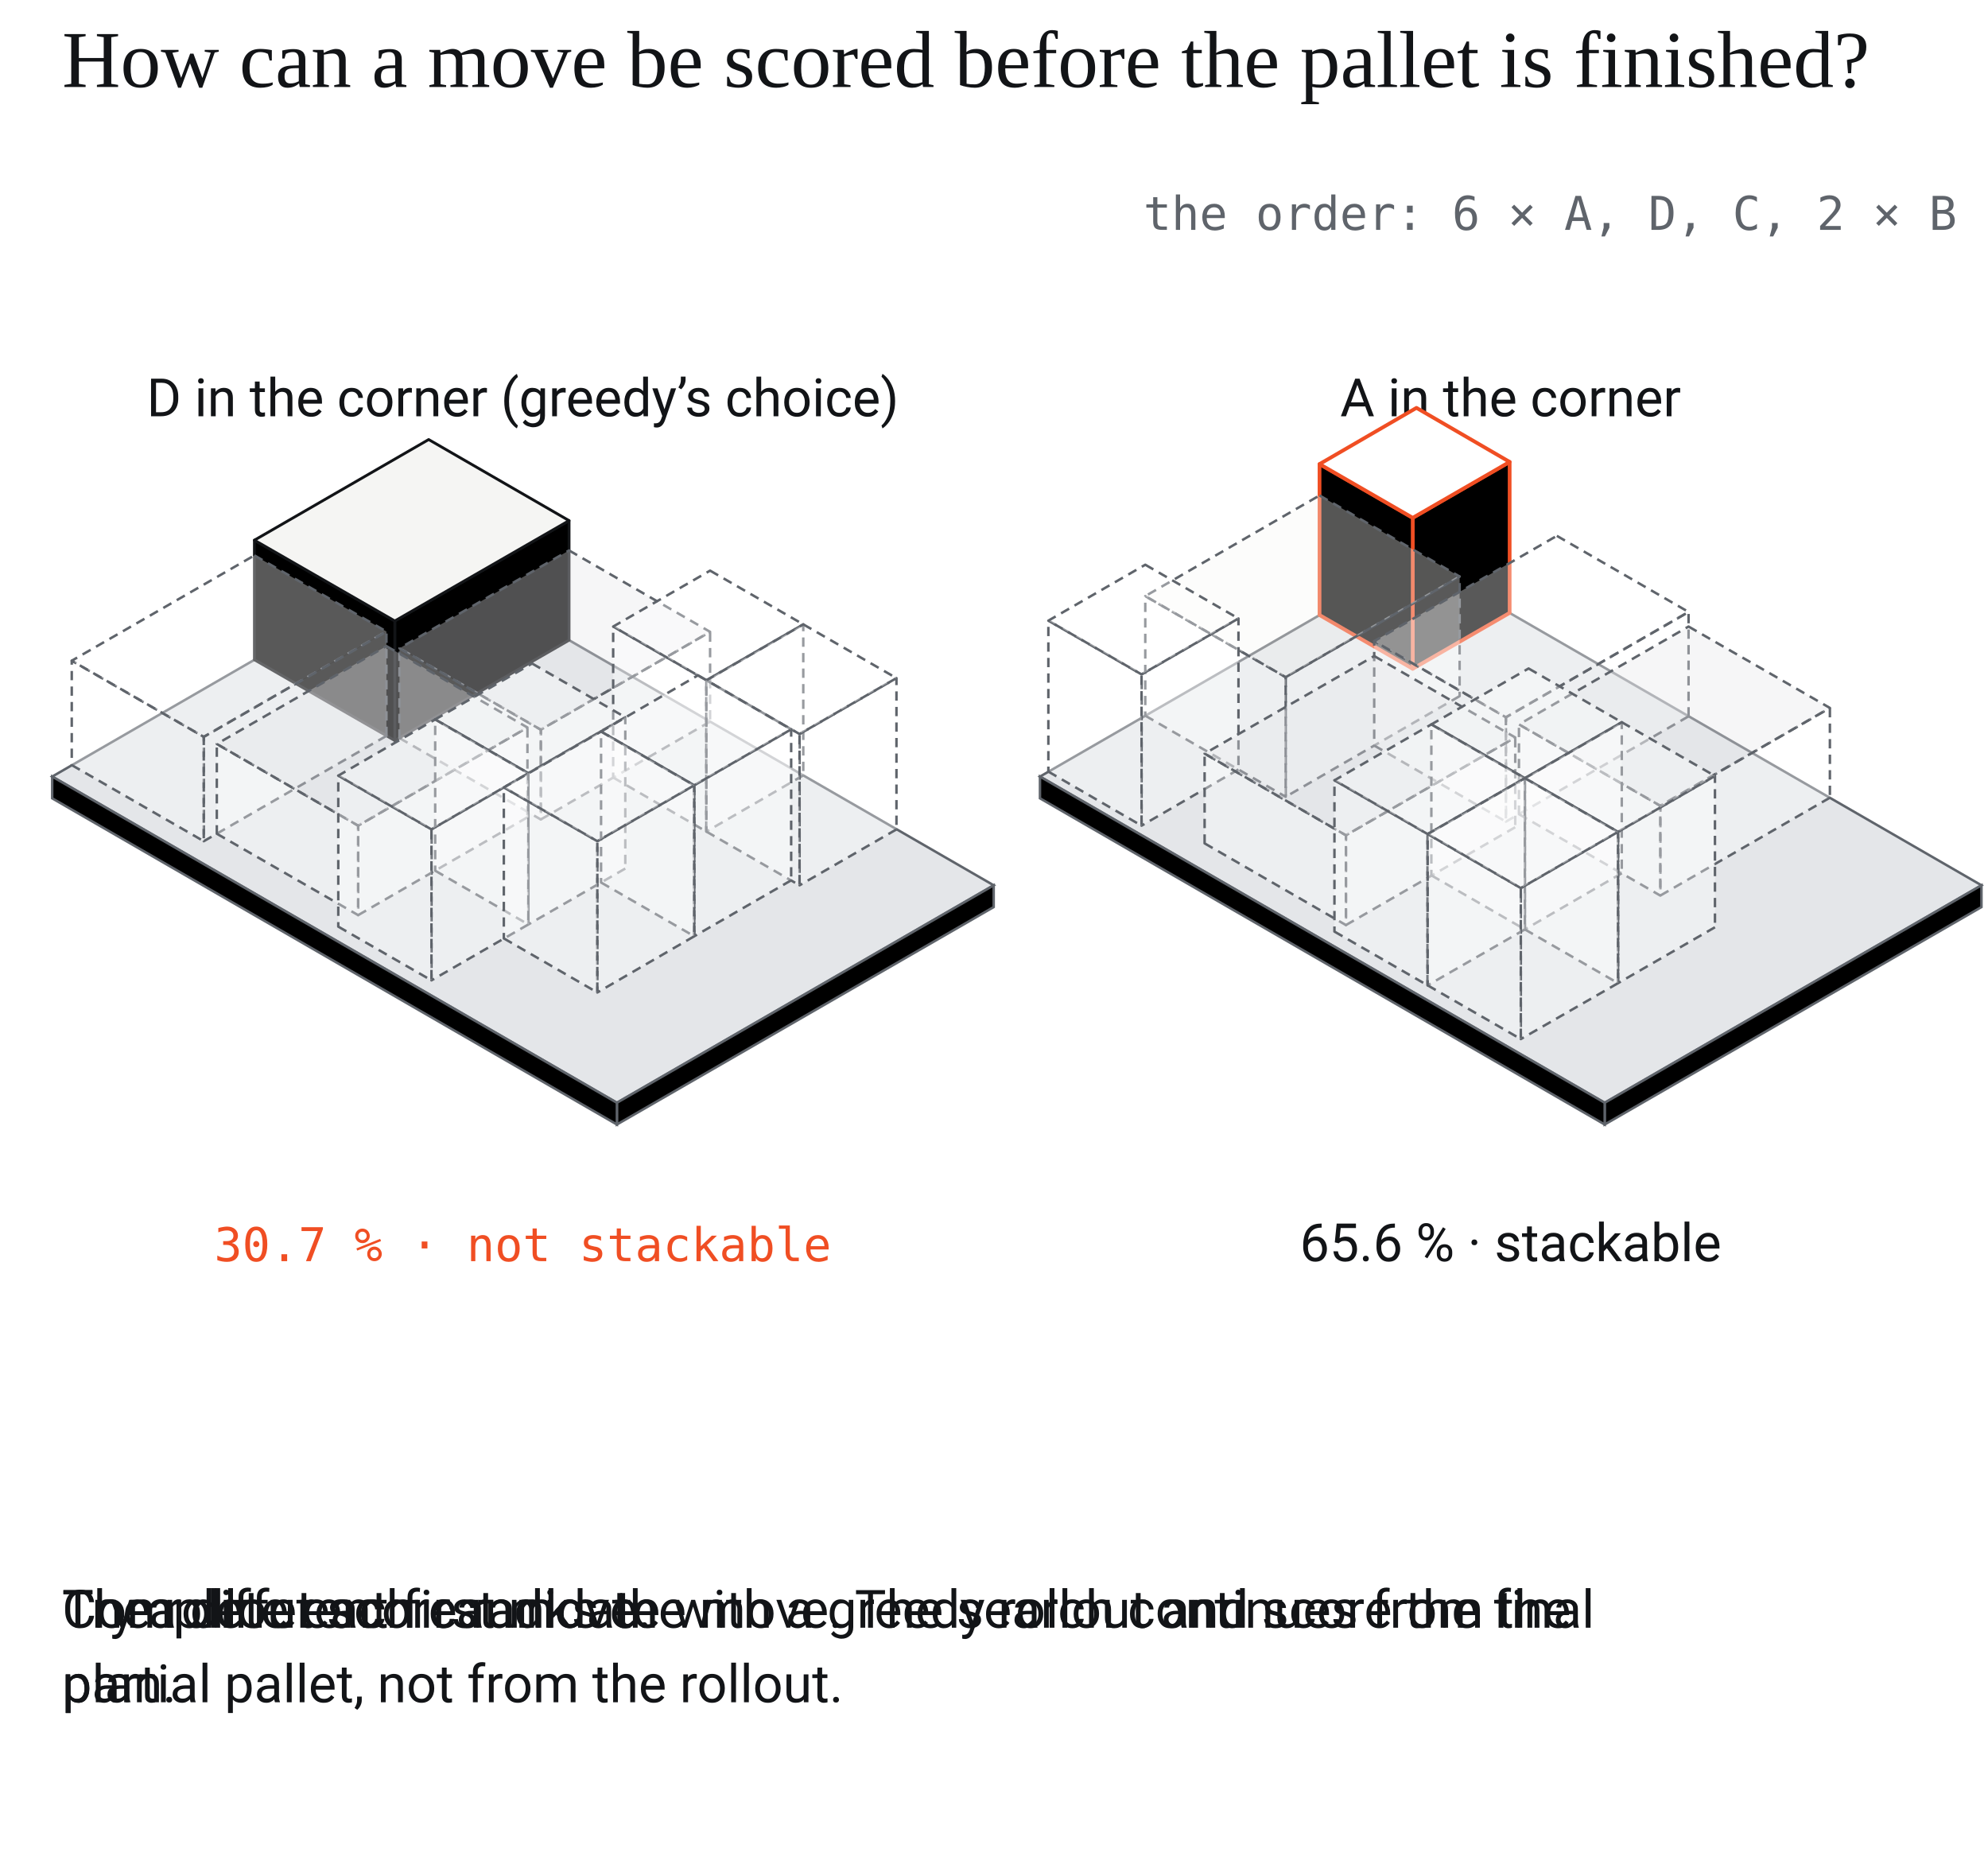
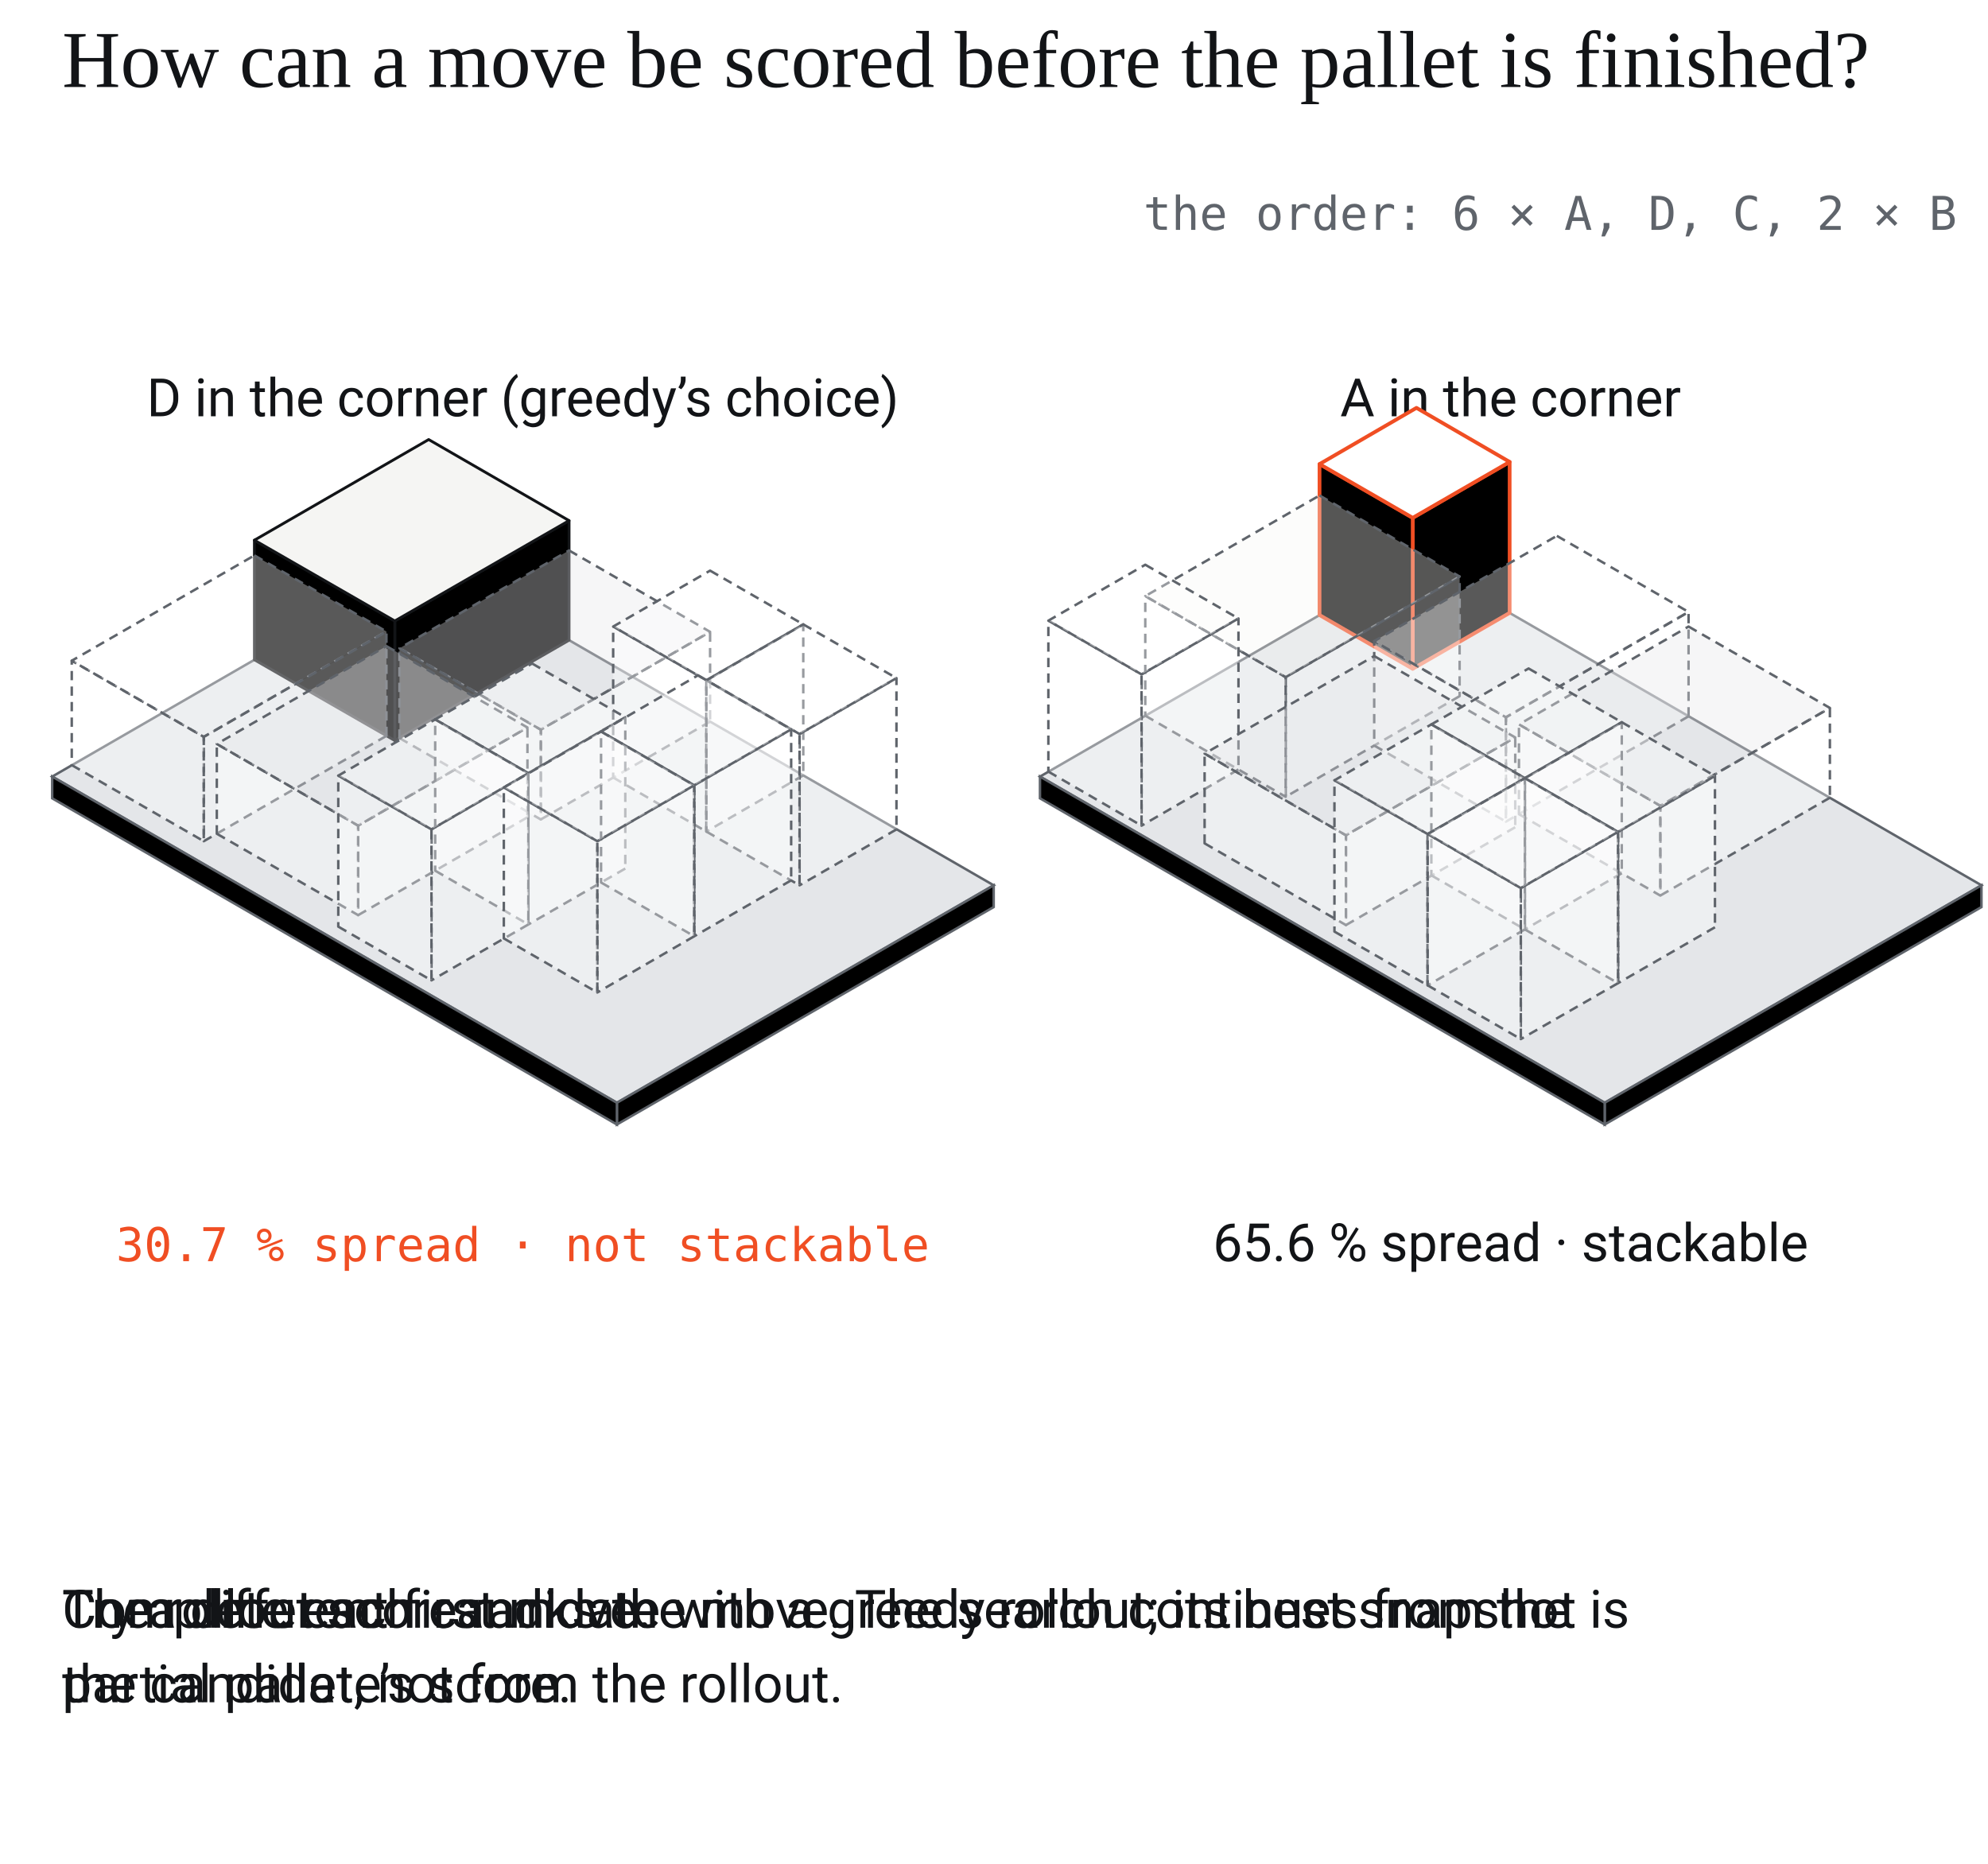
<svg xmlns="http://www.w3.org/2000/svg" viewBox="0 -50 640 600" width="640" height="600" role="img" aria-label="How can a move be scored before the pallet is finished?">
  <style>:root{--paper:#FFFFFF;--ink:#121417;--graphite:#5F646B;--line:#E4E6E9;--accent:#F04E23;--wash:#F5F5F3;}
text{font-family:"IBM Plex Mono",ui-monospace,SFMono-Regular,Menlo,Consolas,monospace;font-size:15px;fill:#5F646B}
text.bl{font-family:"IBM Plex Sans",ui-sans-serif,system-ui,-apple-system,"Segoe UI",Roboto,Helvetica,Arial,sans-serif;font-size:17px;fill:#121417}
text.wl{font-family:ui-sans-serif,system-ui,sans-serif;font-size:13px;fill:#FFFFFF}
text.a{fill:#F04E23} text.x{font-family:ui-sans-serif,system-ui,sans-serif;font-size:34px;fill:#F04E23;font-weight:600}
.bx{fill:#F5F5F3;stroke:#121417;stroke-width:1.5;stroke-linejoin:round}
.bx2{fill:#FFFFFF;stroke:#121417;stroke-width:1.5;stroke-linejoin:round}
.hv{fill:#121417;stroke:#121417;stroke-width:1.5}
.nb{fill:#FFFFFF;stroke:#F04E23;stroke-width:2}
.nw{fill:#F04E23;stroke:#121417;stroke-width:1.2}
.dk{fill:#E4E6E9;stroke:#121417;stroke-width:1.5}
.fl{stroke:#5F646B;stroke-width:1}
.acc{stroke:#F04E23;stroke-width:4;stroke-linecap:round}
.ring{fill:none;stroke:#F04E23;stroke-width:2}
.dash{fill:none;stroke:#F04E23;stroke-width:1.6;stroke-dasharray:6 5}
.edge{stroke:#5F646B;stroke-width:1.2}
.roll{stroke:#5F646B;stroke-width:1.6;stroke-dasharray:2 5;stroke-linecap:round}
.cell{fill:#FFFFFF;stroke:#5F646B;stroke-width:1}
.fp{fill:none;stroke:#F04E23;stroke-width:2.5}
.idk{fill:#E4E6E9;stroke:#5F646B;stroke-width:.8} .idk2{fill:color-mix(in srgb,#E4E6E9 80%,#000);stroke:#5F646B;stroke-width:.8} .idk3{fill:color-mix(in srgb,#E4E6E9 88%,#000);stroke:#5F646B;stroke-width:.8}
.ia,.ib,.ic,.id{stroke:#121417;stroke-width:.9;stroke-linejoin:round}
.ia{stroke:#F04E23;stroke-width:1.2} .ia.t{fill:#FFFFFF} .ia.r{fill:color-mix(in srgb,#FFFFFF 88%,#000)} .ia.fr{fill:color-mix(in srgb,#FFFFFF 80%,#000)}
.id.t{fill:#F5F5F3} .id.r{fill:color-mix(in srgb,#F5F5F3 88%,#000)} .id.fr{fill:color-mix(in srgb,#F5F5F3 80%,#000)}
.ic.t{fill:#FFFFFF} .ic.r{fill:color-mix(in srgb,#FFFFFF 88%,#000)} .ic.fr{fill:color-mix(in srgb,#FFFFFF 80%,#000)}
.ib.t{fill:#E4E6E9} .ib.r{fill:color-mix(in srgb,#E4E6E9 88%,#000)} .ib.fr{fill:color-mix(in srgb,#E4E6E9 80%,#000)}
text.il{font-size:13px;fill:#121417}
.ihull{fill:#F04E23;fill-opacity:.16;stroke:#F04E23;stroke-width:1.6;stroke-dasharray:6 4}
.isl{fill:#FFFFFF;fill-opacity:.55;stroke:#5F646B;stroke-width:1.1;stroke-dasharray:5 4}
.img polygon{fill:#FFFFFF;fill-opacity:.35;stroke:#5F646B;stroke-width:.8;stroke-dasharray:3 2}
.dg{fill:#E4E6E9} .dok{fill:#121417} .dno{fill:none;stroke:#F04E23;stroke-width:1.2} .dring{fill:none;stroke:#F04E23;stroke-width:2}
.cap{font-family:ui-sans-serif,system-ui,-apple-system,"Segoe UI",Roboto,Helvetica,Arial,sans-serif;font-size:17px;fill:#121417}
.ttl{font-family:Georgia,"Times New Roman",serif;font-size:26px;fill:#121417}
- @keyframes k1{0.000%{opacity:0}32.308%{opacity:0}36.923%{opacity:1}58.462%{opacity:1}62.564%{opacity:0}90.769%{opacity:0}96.923%{opacity:0}}@keyframes k2{0.000%{opacity:0}41.538%{opacity:0}46.154%{opacity:1}90.769%{opacity:1}96.923%{opacity:1}}@keyframes k3{0.000%{opacity:0}32.308%{opacity:0}36.923%{opacity:1}58.462%{opacity:1}62.564%{opacity:0}90.769%{opacity:0}96.923%{opacity:0}}@keyframes k4{0.000%{opacity:0}41.538%{opacity:0}46.154%{opacity:1}90.769%{opacity:1}96.923%{opacity:1}}@keyframes k5{0.000%{opacity:1}29.231%{opacity:1}33.333%{opacity:0}90.769%{opacity:0}96.923%{opacity:0}}@keyframes k6{0.000%{opacity:0}31.282%{opacity:0}35.897%{opacity:1}58.462%{opacity:1}62.564%{opacity:0}90.769%{opacity:0}96.923%{opacity:0}}@keyframes k7{0.000%{opacity:0}60.513%{opacity:0}65.128%{opacity:1}90.769%{opacity:1}96.923%{opacity:1}}@keyframes k8{0.000%{opacity:1}90.769%{opacity:1}96.923%{opacity:1}}@keyframes k9{0.000%{opacity:0}4.103%{opacity:1}92.821%{opacity:1}98.974%{opacity:0}}</style>
+ @keyframes k1{0.000%{opacity:0}28.767%{opacity:0}32.877%{opacity:1}63.014%{opacity:1}66.667%{opacity:0}100.000%{opacity:0}}@keyframes k2{0.000%{opacity:0}36.986%{opacity:0}41.096%{opacity:1}100.000%{opacity:1}}@keyframes k3{0.000%{opacity:0}28.767%{opacity:0}32.877%{opacity:1}63.014%{opacity:1}66.667%{opacity:0}100.000%{opacity:0}}@keyframes k4{0.000%{opacity:0}36.986%{opacity:0}41.096%{opacity:1}100.000%{opacity:1}}@keyframes k5{0.000%{opacity:1}26.027%{opacity:1}29.680%{opacity:0}100.000%{opacity:0}}@keyframes k6{0.000%{opacity:0}27.854%{opacity:0}31.963%{opacity:1}63.014%{opacity:1}66.667%{opacity:0}100.000%{opacity:0}}@keyframes k7{0.000%{opacity:0}64.840%{opacity:0}68.950%{opacity:1}100.000%{opacity:1}}@keyframes k8{0.000%{opacity:1}100.000%{opacity:1}}@keyframes k9{0.000%{opacity:0}3.653%{opacity:1}92.694%{opacity:1}98.174%{opacity:0}100.000%{opacity:0}}</style>
  <rect x="-1" y="-51" width="642" height="602" fill="#FFFFFF" />
-   <g style="animation:k9 9.75s linear infinite">
-     <text class="ttl" x="20.0" y="-22.0" style="animation:k8 9.75s linear infinite">How can a move be scored before the pallet is finished?</text>
+   <g style="animation:k9 10.95s linear infinite">
+     <text class="ttl" x="20.0" y="-22.0" style="animation:k8 10.95s linear infinite">How can a move be scored before the pallet is finished?</text>
    <text x="630" y="24" text-anchor="end">the order: 6 × A, D, C, 2 × B</text>
    <polygon points="138,130 319.9,235 198.6,305 16.8,200" class="idk" />
    <polygon points="319.9,242 198.6,312 198.6,305 319.9,235" class="idk2" />
    <polygon points="16.8,207 198.6,312 198.6,305 16.8,200" class="idk3" />
    <text class="bl" x="168.3" y="84" text-anchor="middle">D in the corner (greedy’s choice)</text>
    <g>
      <polygon points="183.2,156.1 127.1,188.4 127.1,149.9 183.2,117.6" class="id r" />
      <polygon points="81.9,162.4 127.1,188.4 127.1,149.9 81.9,123.9" class="id fr" />
      <polygon points="138,91.5 183.2,117.6 127.1,149.9 81.9,123.9" class="id t" />
    </g>
-     <g class="img" style="animation:k1 9.75s linear infinite">
+     <g class="img" style="animation:k1 10.95s linear infinite">
      <g>
        <polygon points="228.6,182.3 174.1,213.8 174.1,184.9 228.6,153.4" class="ib r" />
        <polygon points="128.6,187.6 174.1,213.8 174.1,184.9 128.6,158.7" class="ib fr" />
        <polygon points="183.2,127.2 228.6,153.4 174.1,184.9 128.6,158.7" class="ib t" />
      </g>
      <g>
        <polygon points="124.4,186.9 65.6,220.8 65.6,187.2 124.4,153.3" class="ic r" />
        <polygon points="23.1,196.3 65.6,220.8 65.6,187.2 23.1,162.7" class="ic fr" />
        <polygon points="81.9,128.8 124.4,153.3 65.6,187.2 23.1,162.7" class="ic t" />
      </g>
      <g>
        <polygon points="258.6,199.6 227.4,217.7 227.4,169 258.6,151" class="ia r" />
        <polygon points="197.4,200.3 227.4,217.7 227.4,169 197.4,151.7" class="ia fr" />
        <polygon points="228.6,133.7 258.6,151 227.4,169 197.4,151.7" class="ia t" />
      </g>
      <g>
        <polygon points="169.8,213.1 115.3,244.6 115.3,215.8 169.8,184.2" class="ib r" />
        <polygon points="69.8,218.4 115.3,244.6 115.3,215.8 69.8,189.5" class="ib fr" />
        <polygon points="124.4,158 169.8,184.2 115.3,215.8 69.8,189.5" class="ib t" />
      </g>
      <g>
        <polygon points="288.6,217 257.4,235 257.4,186.3 288.6,168.3" class="ia r" />
        <polygon points="227.4,217.7 257.4,235 257.4,186.3 227.4,169" class="ia fr" />
        <polygon points="258.6,151 288.6,168.3 257.4,186.3 227.4,169" class="ia t" />
      </g>
      <g>
        <polygon points="201.3,229.6 170.1,247.6 170.1,198.9 201.3,180.9" class="ia r" />
        <polygon points="140.1,230.3 170.1,247.6 170.1,198.9 140.1,181.6" class="ia fr" />
        <polygon points="171.3,163.6 201.3,180.9 170.1,198.9 140.1,181.6" class="ia t" />
      </g>
      <g>
        <polygon points="254.7,233.4 223.5,251.4 223.5,202.8 254.7,184.8" class="ia r" />
        <polygon points="193.5,234.1 223.5,251.4 223.5,202.8 193.5,185.5" class="ia fr" />
        <polygon points="224.7,167.4 254.7,184.8 223.5,202.8 193.5,185.5" class="ia t" />
      </g>
      <g>
        <polygon points="170.1,247.6 138.9,265.6 138.9,217 170.1,198.9" class="ia r" />
        <polygon points="108.9,248.3 138.9,265.6 138.9,217 108.9,199.7" class="ia fr" />
        <polygon points="140.1,181.6 170.1,198.9 138.9,217 108.9,199.7" class="ia t" />
      </g>
      <g>
        <polygon points="223.5,251.4 192.3,269.5 192.3,220.8 223.5,202.8" class="ia r" />
        <polygon points="162.2,252.1 192.3,269.5 192.3,220.8 162.2,203.5" class="ia fr" />
        <polygon points="193.5,185.5 223.5,202.8 192.3,220.8 162.2,203.5" class="ia t" />
      </g>
    </g>
-     <g style="animation:k2 9.75s linear infinite">
-       <text class="a" x="168.3" y="356" text-anchor="middle">30.7 % · not stackable</text>
+     <g style="animation:k2 10.95s linear infinite">
+       <text class="a" x="168.3" y="356" text-anchor="middle">30.7 % spread · not stackable</text>
    </g>
    <polygon points="456,130 637.9,235 516.6,305 334.8,200" class="idk" />
    <polygon points="637.9,242 516.6,312 516.6,305 637.9,235" class="idk2" />
    <polygon points="334.8,207 516.6,312 516.6,305 334.8,200" class="idk3" />
    <text class="bl" x="486.3" y="84" text-anchor="middle">A in the corner</text>
    <g>
      <polygon points="486,147.3 454.8,165.3 454.8,116.7 486,98.7" class="ia r" />
      <polygon points="424.8,148 454.8,165.3 454.8,116.7 424.8,99.4" class="ia fr" />
      <polygon points="456,81.3 486,98.7 454.8,116.7 424.8,99.4" class="ia t" />
    </g>
-     <g class="img" style="animation:k3 9.75s linear infinite">
+     <g class="img" style="animation:k3 10.95s linear infinite">
      <g>
        <polygon points="469.9,174.1 413.9,206.5 413.9,168 469.9,135.6" class="id r" />
        <polygon points="368.7,180.4 413.9,206.5 413.9,168 368.7,141.9" class="id fr" />
        <polygon points="424.8,109.5 469.9,135.6 413.9,168 368.7,141.9" class="id t" />
      </g>
      <g>
        <polygon points="543.6,180.6 484.8,214.5 484.8,180.9 543.6,147" class="ic r" />
        <polygon points="442.4,190 484.8,214.5 484.8,180.9 442.4,156.4" class="ic fr" />
        <polygon points="501.2,122.5 543.6,147 484.8,180.9 442.4,156.4" class="ic t" />
      </g>
      <g>
        <polygon points="398.7,197.7 367.5,215.8 367.5,167.1 398.7,149.1" class="ia r" />
        <polygon points="337.5,198.4 367.5,215.8 367.5,167.1 337.5,149.8" class="ia fr" />
        <polygon points="368.7,131.8 398.7,149.1 367.5,167.1 337.5,149.8" class="ia t" />
      </g>
      <g>
        <polygon points="589.1,206.8 534.5,238.3 534.5,209.4 589.1,177.9" class="ib r" />
        <polygon points="489,212.1 534.5,238.3 534.5,209.4 489,183.2" class="ib fr" />
        <polygon points="543.6,151.7 589.1,177.9 534.5,209.4 489,183.2" class="ib t" />
      </g>
      <g>
        <polygon points="487.8,216.3 433.3,247.8 433.3,218.9 487.8,187.4" class="ib r" />
        <polygon points="387.8,221.5 433.3,247.8 433.3,218.9 387.8,192.6" class="ib fr" />
        <polygon points="442.4,161.2 487.8,187.4 433.3,218.9 387.8,192.6" class="ib t" />
      </g>
      <g>
        <polygon points="522.1,231.1 490.9,249.2 490.9,200.5 522.1,182.5" class="ia r" />
        <polygon points="460.8,231.8 490.9,249.2 490.9,200.5 460.8,183.2" class="ia fr" />
        <polygon points="492.1,165.2 522.1,182.5 490.9,200.5 460.8,183.2" class="ia t" />
      </g>
      <g>
        <polygon points="552.1,248.5 520.9,266.5 520.9,217.8 552.1,199.8" class="ia r" />
        <polygon points="490.9,249.2 520.9,266.5 520.9,217.8 490.9,200.5" class="ia fr" />
        <polygon points="522.1,182.5 552.1,199.8 520.9,217.8 490.9,200.5" class="ia t" />
      </g>
      <g>
        <polygon points="490.9,249.2 459.6,267.2 459.6,218.5 490.9,200.5" class="ia r" />
        <polygon points="429.6,249.9 459.6,267.2 459.6,218.5 429.6,201.2" class="ia fr" />
        <polygon points="460.8,183.2 490.9,200.5 459.6,218.5 429.6,201.2" class="ia t" />
      </g>
      <g>
        <polygon points="520.9,266.5 489.6,284.5 489.6,235.9 520.9,217.8" class="ia r" />
        <polygon points="459.6,267.2 489.6,284.5 489.6,235.9 459.6,218.5" class="ia fr" />
        <polygon points="490.9,200.5 520.9,217.8 489.6,235.9 459.6,218.5" class="ia t" />
      </g>
    </g>
-     <g style="animation:k4 9.75s linear infinite">
-       <text class="bl" x="486.3" y="356" text-anchor="middle">65.6 % · stackable</text>
+     <g style="animation:k4 10.95s linear infinite">
+       <text class="bl" x="486.3" y="356" text-anchor="middle">65.6 % spread · stackable</text>
    </g>
-     <g style="animation:k5 9.75s linear infinite">
+     <g style="animation:k5 10.95s linear infinite">
      <text class="cap" x="20.0" y="474.0">Try a different first move.</text>
    </g>
-     <g style="animation:k6 9.75s linear infinite">
-       <text class="cap" x="20.0" y="474.0">Complete each candidate with a greedy rollout and score the final</text>
-       <text class="cap" x="20.0" y="498.0">plan.</text>
+     <g style="animation:k6 10.95s linear infinite">
+       <text class="cap" x="20.0" y="474.0">Complete each candidate with a greedy rollout; its best snapshot is</text>
+       <text class="cap" x="20.0" y="498.0">the candidate’s score.</text>
    </g>
-     <g style="animation:k7 9.75s linear infinite">
+     <g style="animation:k7 10.95s linear infinite">
      <text class="cap" x="20.0" y="474.0">The rollout score ranks the move. The search continues from the</text>
      <text class="cap" x="20.0" y="498.0">partial pallet, not from the rollout.</text>
    </g>
  </g>
</svg>
